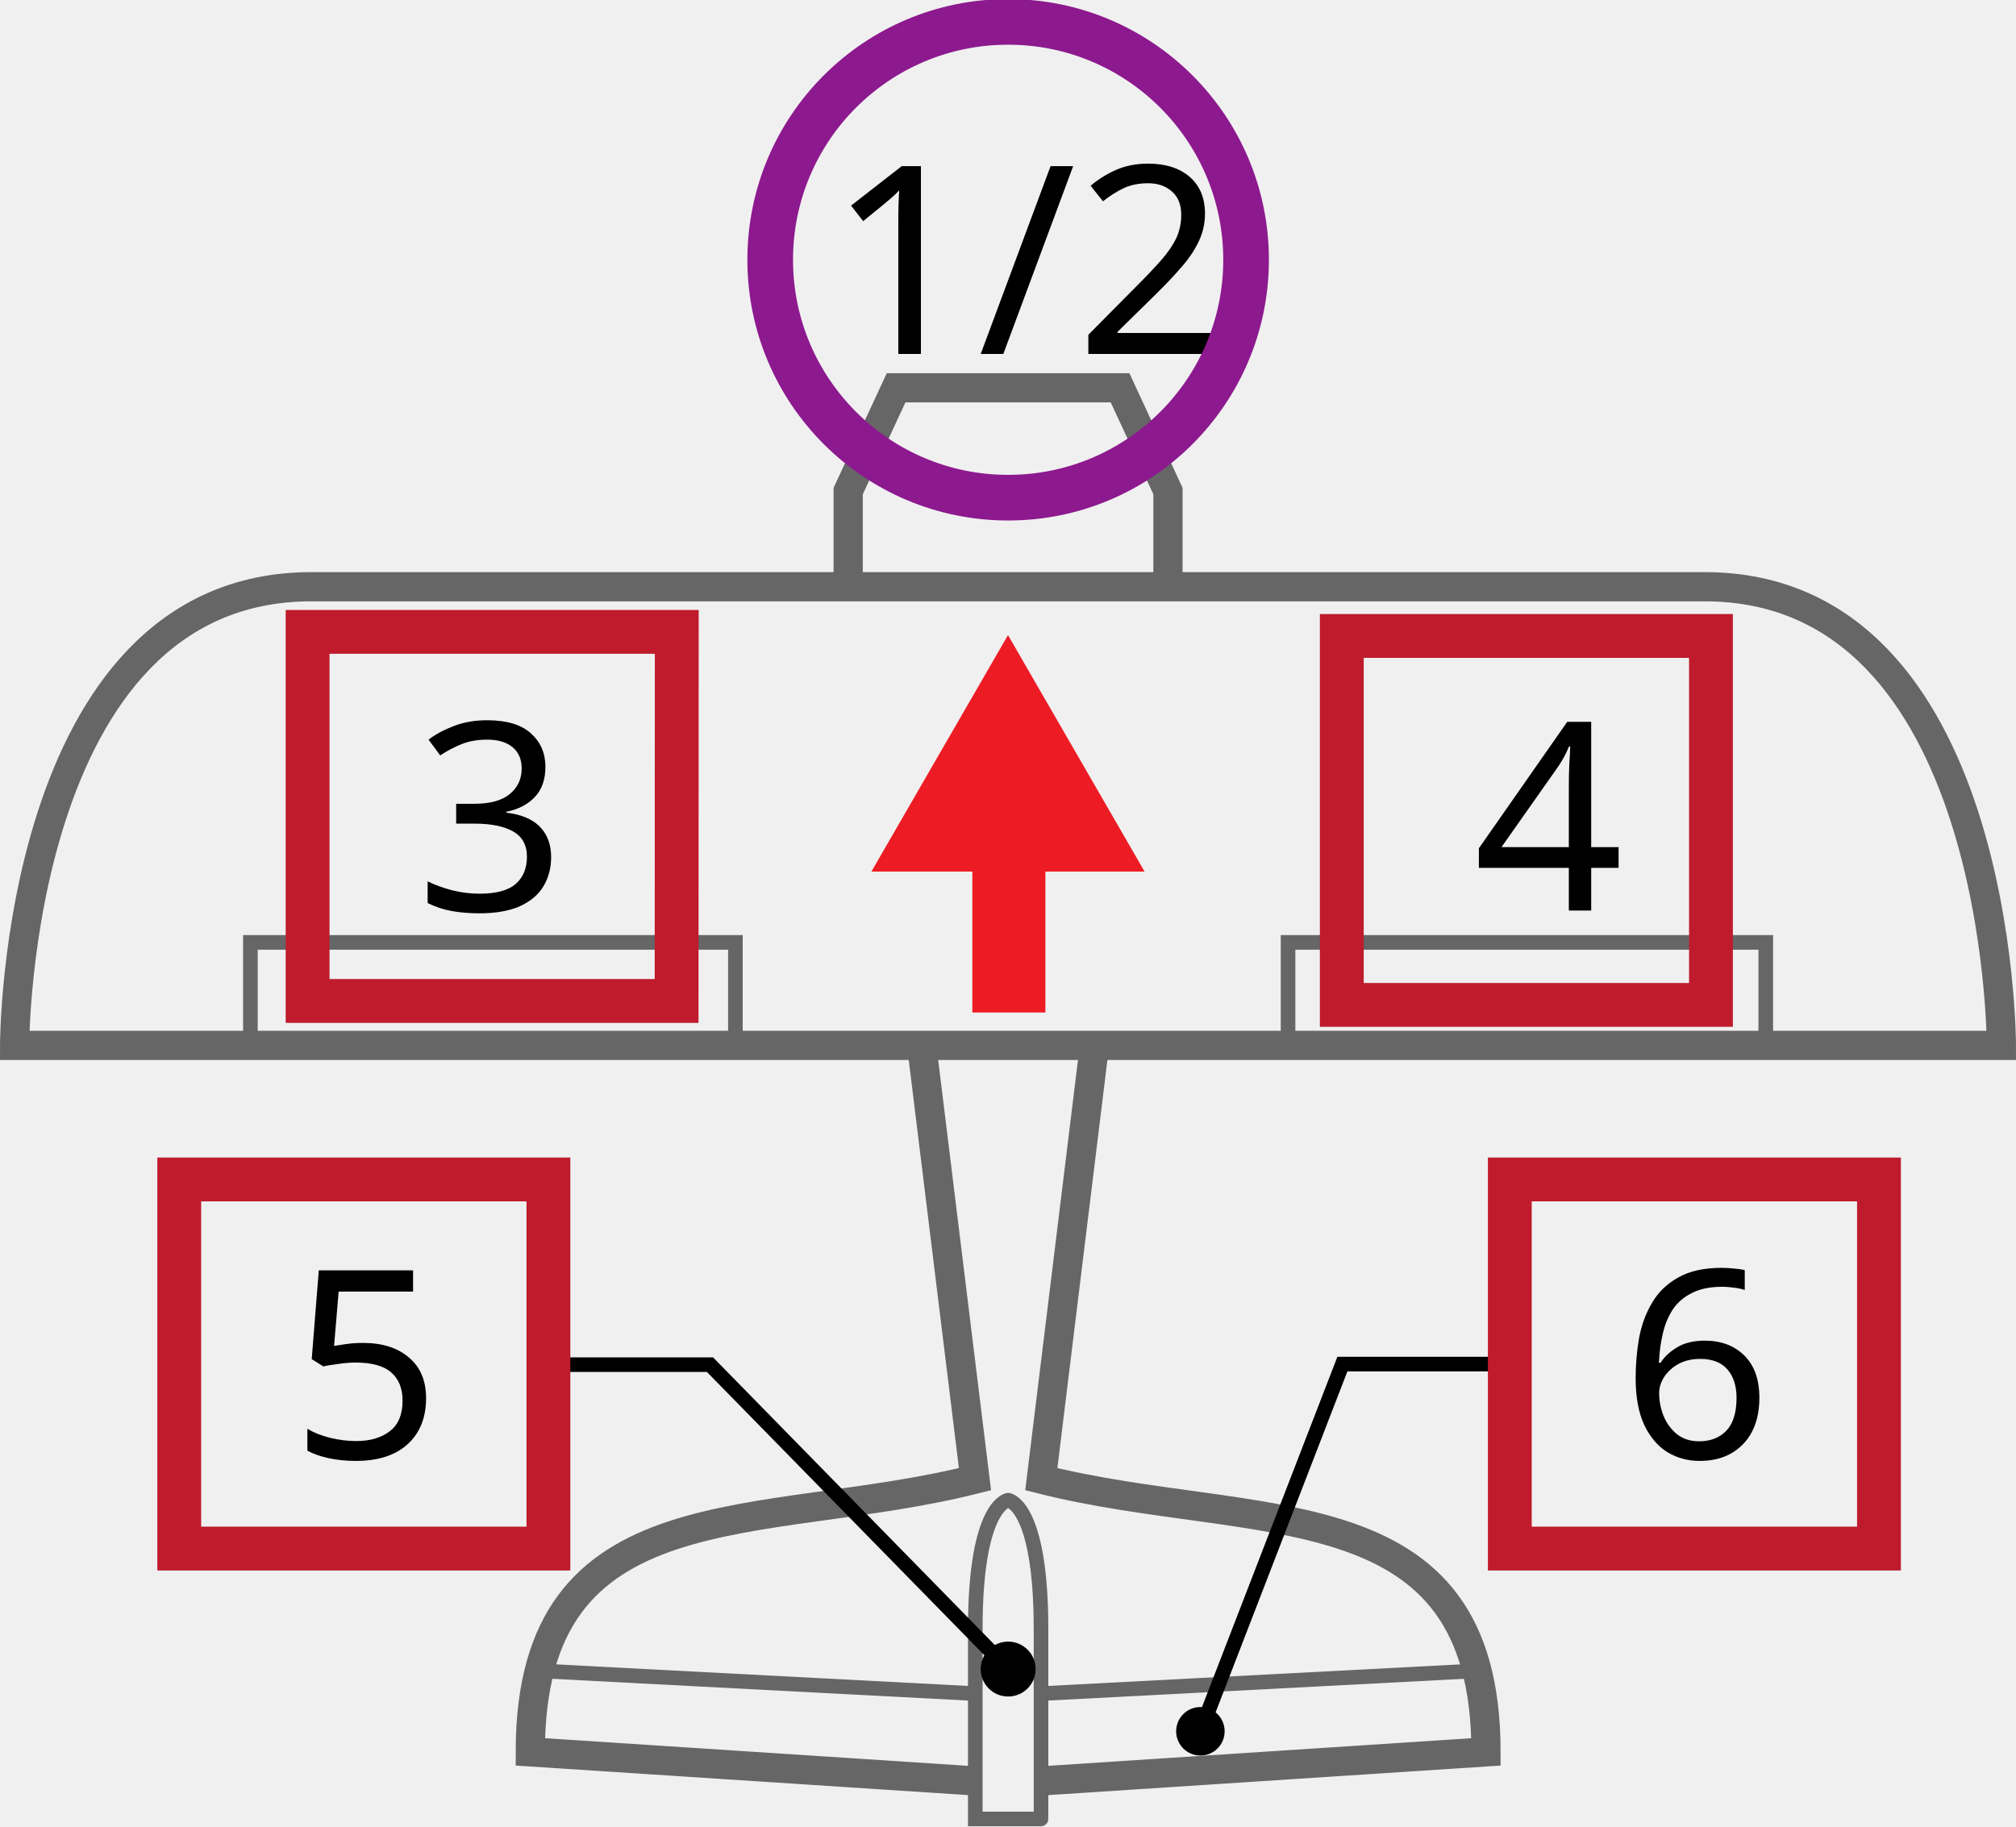
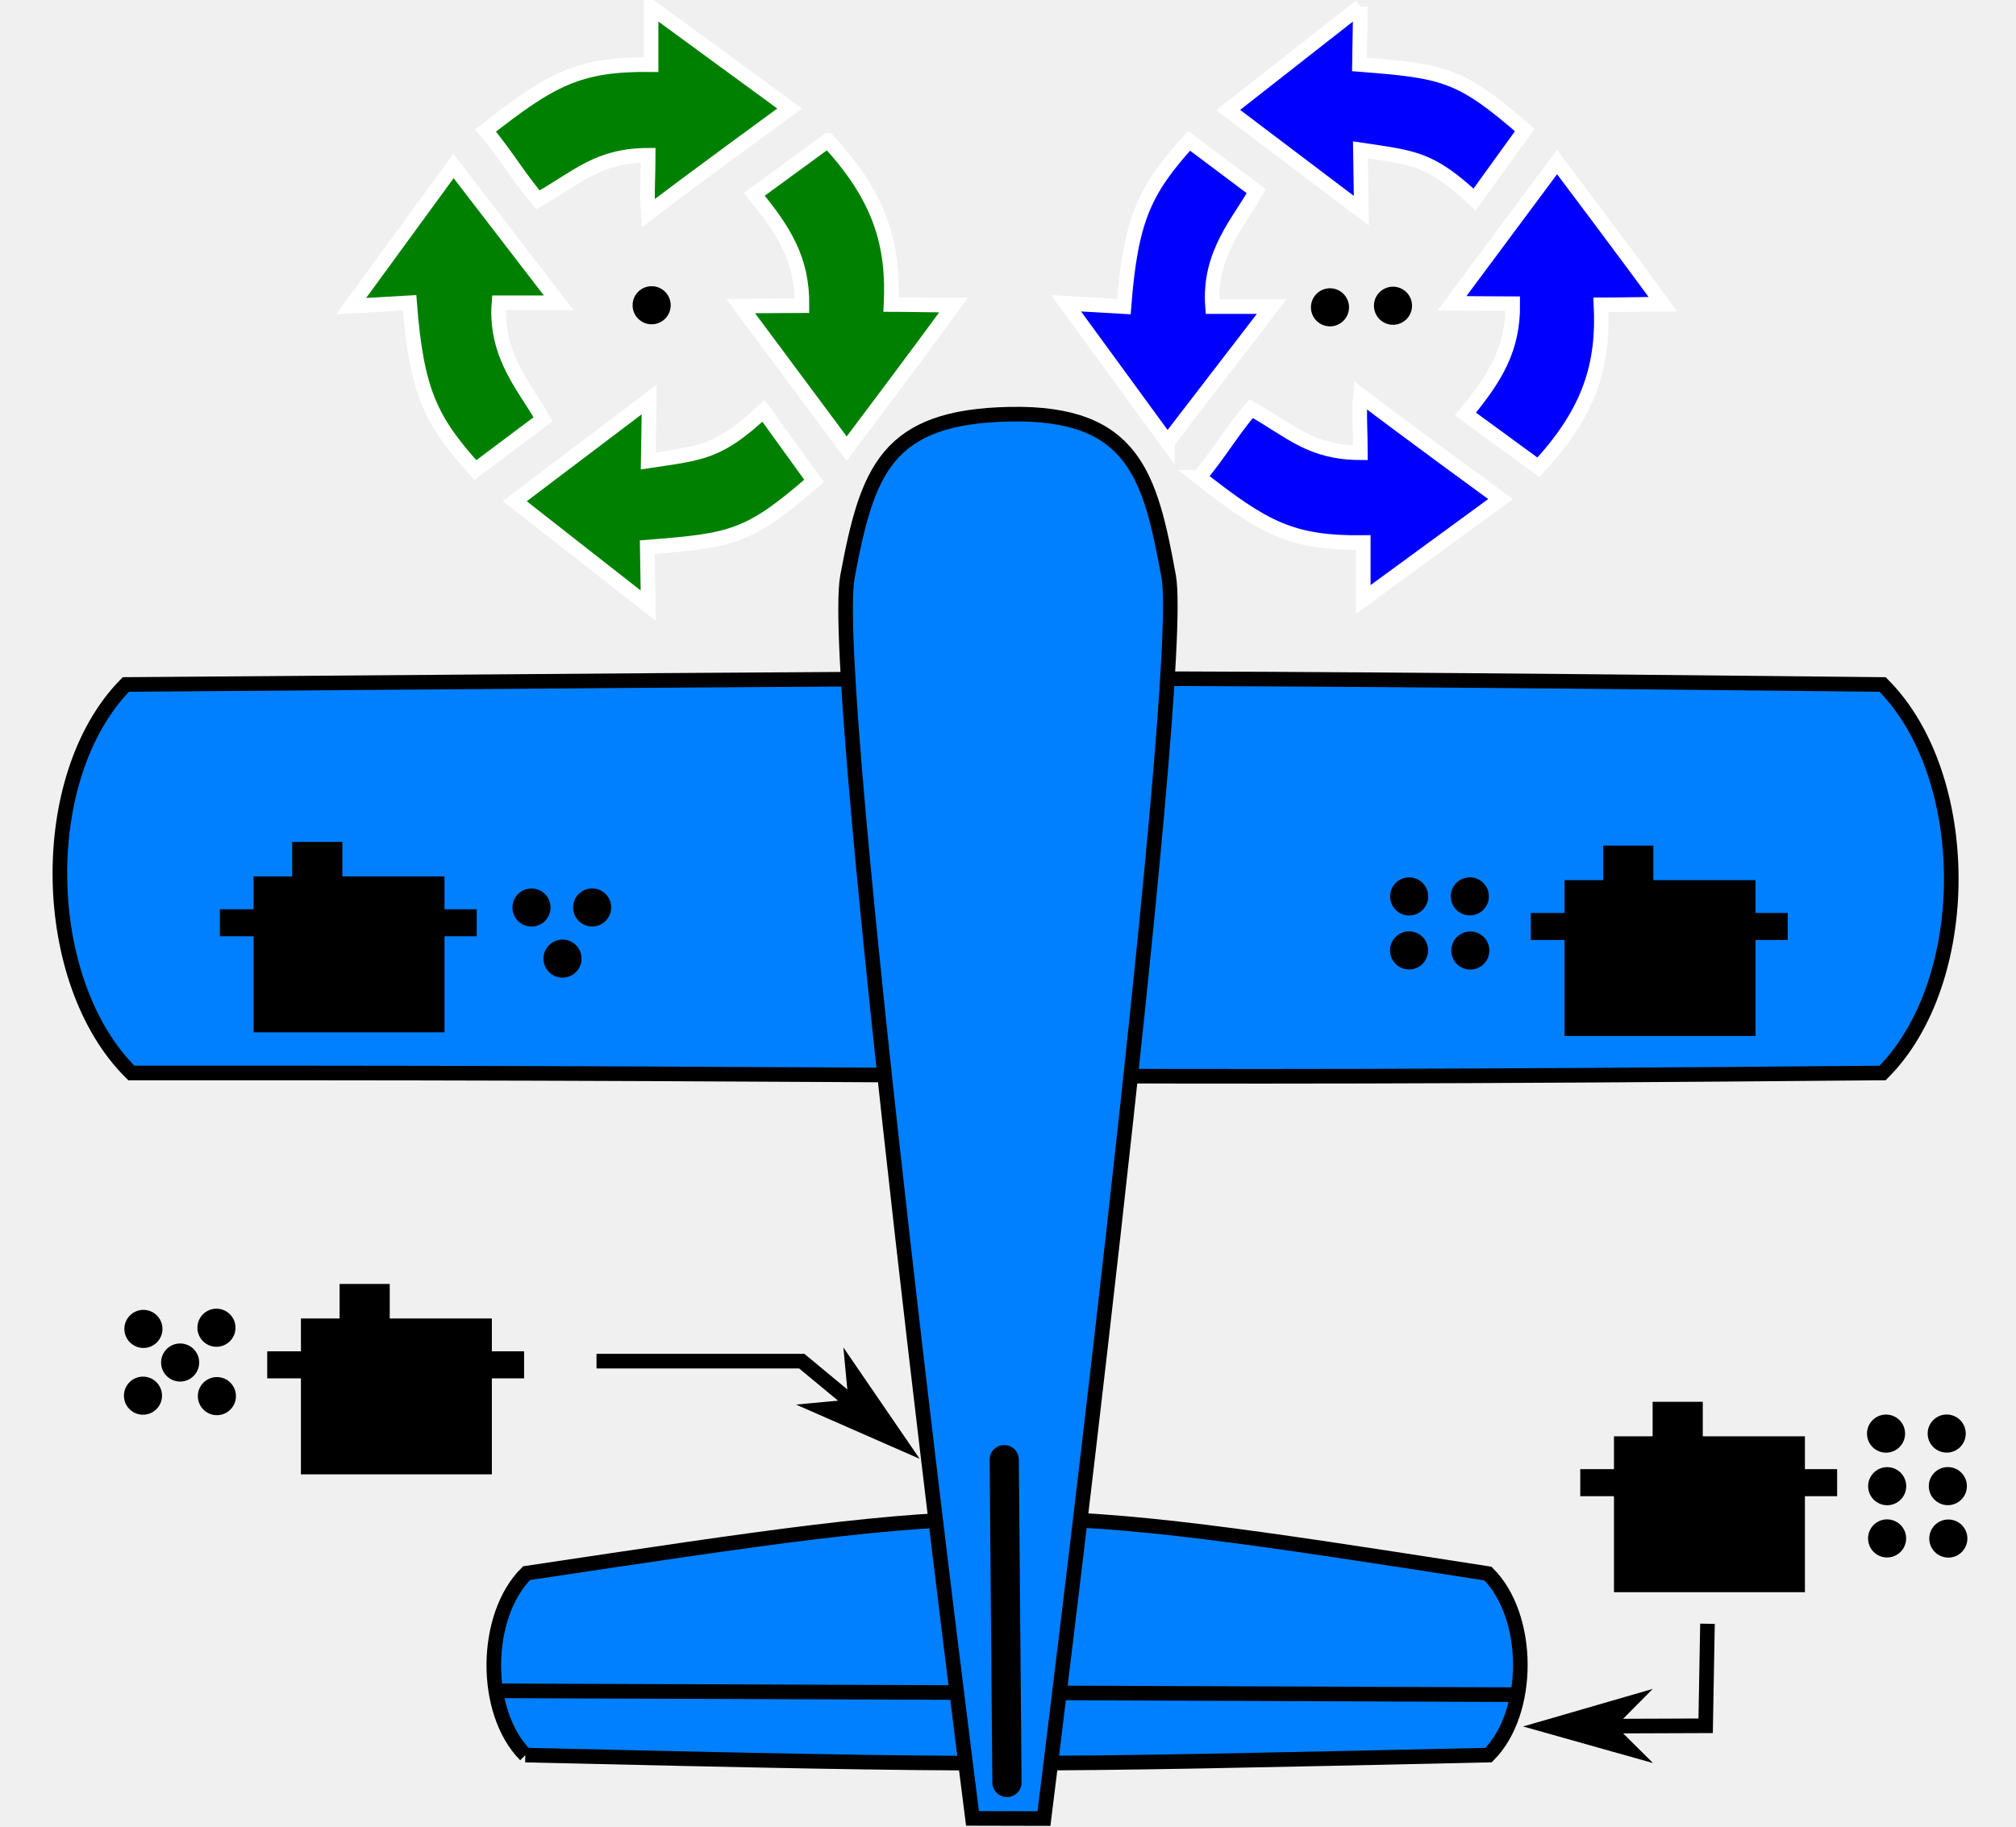
- <svg xmlns="http://www.w3.org/2000/svg" version="1.1" baseProfile="basic" id="AirplaneMix" x="0px" y="0px" width="138px" height="125.03px" viewBox="-20.34 -48.94 138 125.03" xml:space="preserve">
-   <polygon id="Front_Arrow" style="fill:#ED1C24;" points="48.66,-5.46 39.31,10.73 46.22,10.73 46.22,20.38 51.22,20.38 51.22,10.73   58.01,10.73 " />
-   <g id="AirplaneGraphic">
-     <polyline id="ail-l" style="fill:none;stroke:#666666;stroke-miterlimit:10;" points="-3.2,22.63 -3.2,15.58 30,15.58 30,22.63  " />
-     <polyline id="ail-r" style="fill:none;stroke:#666666;stroke-miterlimit:10;" points="100.53,22.63 100.53,15.58 67.83,15.58 67.83,22.63  " />
-     <path id="wing" style="fill:none;stroke:#666666;stroke-width:2;stroke-miterlimit:10;" d="M-19.34,22.63c0,0,0-31.4,20.31-31.4h95.38c20.31,0,20.31,31.4,20.31,31.4H-19.34z" />
-     <path id="fuse-l" style="fill:none;stroke:#666666;stroke-width:2;stroke-miterlimit:10;" d="M46.42,72.99L15.96,71c0-18.32,15.88-15,30.44-18.67l-3.65-29.7" />
-     <path id="fuse-r" style="fill:none;stroke:#666666;stroke-width:2;stroke-miterlimit:10;" d="M54.58,22.63l-3.64,29.7C65.49,56,81.38,52.67,81.38,71l-30.46,1.99" />
-     <line id="elevator-l" style="fill:none;stroke:#666666;stroke-miterlimit:10;" x1="16.58" y1="65.45" x2="46.76" y2="67.03" />
-     <line id="elevator-r" style="fill:none;stroke:#666666;stroke-miterlimit:10;" x1="80.76" y1="65.45" x2="50.57" y2="67.03" />
-     <path id="rudder" style="fill:none;stroke:#666666;stroke-miterlimit:10;" d="M50.92,73.57c0-2.09,0-5.78,0-10.99c0-8.56-2.25-8.81-2.25-8.81s-2.25,0.25-2.25,8.81   s0,13.01,0,13.01h4.5C50.92,75.6,50.92,74.92,50.92,73.57" />
-     <polyline id="nose" style="fill:none;stroke:#666666;stroke-width:2;stroke-miterlimit:10;" points="37.72,-8.77 37.72,-15.32 41,-22.39 56.33,-22.39 59.61,-15.32 59.61,-8.77  " />
+ <svg xmlns="http://www.w3.org/2000/svg" version="1.1" id="AirplaneMix" x="0px" y="0px" width="138px" height="125.03px" viewBox="-20.34 -48.94 138 125.03" xml:space="preserve">
+   <defs id="defs40">
+     <marker orient="auto" refY="0.0" refX="0.0" id="Arrow1Mend" style="overflow:visible;">
+       <path id="path4078" d="M 0.0,0.0 L 5.0,-5.0 L -12.5,0.0 L 5.0,5.0 L 0.0,0.0 z " style="fill-rule:evenodd;stroke:#000000;stroke-width:1.0pt;" transform="scale(0.4) rotate(180) translate(10,0)" />
+     </marker>
+     <marker orient="auto" refY="0.0" refX="0.0" id="Arrow1Mstart" style="overflow:visible">
+       <path id="path4075" d="M 0.0,0.0 L 5.0,-5.0 L -12.5,0.0 L 5.0,5.0 L 0.0,0.0 z " style="fill-rule:evenodd;stroke:#000000;stroke-width:1.0pt" transform="scale(0.4) translate(10,0)" />
+     </marker>
+     <marker orient="auto" refY="0.0" refX="0.0" id="Arrow2Lstart" style="overflow:visible">
+       <path id="path4087" style="fill-rule:evenodd;stroke-width:0.625;stroke-linejoin:round" d="M 8.719,4.034 L -2.207,0.016 L 8.719,-4.002 C 6.973,-1.63 6.983,1.616 8.719,4.034 z " transform="scale(1.1) translate(1,0)" />
+     </marker>
+   </defs>
+   <path style="fill:#0080ff;fill-opacity:1;stroke:#000000;stroke-width:1px;stroke-linecap:butt;stroke-linejoin:miter;stroke-opacity:1" d="m 35.963,120.16 c 32.831,0.754 32.922,0.73 65.933,0 2.924,-2.935 2.89,-9.504 -0.043,-12.429 -32.657,-5.083 -32.635,-5.002 -65.807,-0.027 -2.946,2.926 -3.009,9.51 -0.082,12.456 z" id="path3287" transform="translate(-20.34,-48.94)" />
+   <path style="fill:none;stroke:#000000;stroke-width:1px;stroke-linecap:butt;stroke-linejoin:miter;stroke-opacity:1" d="m 33.642,115.759 70.197,0.265" id="path4059" transform="translate(-20.34,-48.94)" />
+   <g id="g3053" transform="translate(-36.67453,9.36797)">
+     <rect y="42.276" x="124.507" height="1.851" width="17.584" id="rect3204" style="fill:#000000;fill-opacity:1;stroke:none" />
+     <rect y="37.664" x="129.461" height="4.265" width="3.433" id="rect3206" style="fill:#000000;fill-opacity:1;stroke:none" />
+     <rect y="40.028" x="126.815" height="10.671" width="13.07" id="rect3186" style="fill:#000000;fill-opacity:1;stroke:none" />
  </g>
-   <g id="_x31_and2" transform="matrix(1.25,0,0,-1.25,-378.9054,819.7205)">
-     <text transform="matrix(0.8 0 0 -0.8 332.1708 675.5416)" style="font-family:'ArialMT'; font-size:18;">1/2</text>
-     <path id="path5318_1_" style="fill:none;stroke:#8D198F;stroke-width:2.5;stroke-linecap:round;stroke-miterlimit:10;" d="M355.09,680.7c0-7.19-5.83-13.03-13.03-13.03s-13.03,5.84-13.03,13.03   c0,7.2,5.83,13.03,13.03,13.03S355.09,687.89,355.09,680.7z" />
+   <path transform="translate(44.68793,-13.36738)" style="fill:#000000;fill-opacity:1" id="path4033-9-4-2-9-8" d="m 65.458,66.177 a 1.304,1.304 0 1 1 -2.608,0 1.304,1.304 0 1 1 2.608,0 z" />
+   <path transform="translate(48.84073,-13.37102)" style="fill:#000000;fill-opacity:1" id="path4033-9-3-3-5-6" d="m 65.458,66.177 a 1.304,1.304 0 1 1 -2.608,0 1.304,1.304 0 1 1 2.608,0 z" />
+   <path transform="translate(44.68186,-9.79117)" style="fill:#000000;fill-opacity:1" id="path4033-9-1-3-4-5" d="m 65.458,66.177 a 1.304,1.304 0 1 1 -2.608,0 1.304,1.304 0 1 1 2.608,0 z" />
+   <path transform="translate(48.8736,-9.7827)" style="fill:#000000;fill-opacity:1" id="path4033-9-1-3-3-3-0" d="m 65.458,66.177 a 1.304,1.304 0 1 1 -2.608,0 1.304,1.304 0 1 1 2.608,0 z" />
+   <path transform="translate(44.60978,-16.96645)" style="fill:#000000;fill-opacity:1" id="path4033-9-4-2-9-8-2" d="m 65.458,66.177 a 1.304,1.304 0 1 1 -2.608,0 1.304,1.304 0 1 1 2.608,0 z" />
+   <path transform="translate(48.76258,-16.97009)" style="fill:#000000;fill-opacity:1" id="path4033-9-3-3-5-6-8" d="m 65.458,66.177 a 1.304,1.304 0 1 1 -2.608,0 1.304,1.304 0 1 1 2.608,0 z" />
+   <g id="g3053-1" transform="translate(-126.5554,1.300045)">
+     <rect y="42.276" x="124.507" height="1.851" width="17.584" id="rect3204-7" style="fill:#000000;fill-opacity:1;stroke:none" />
+     <rect y="37.664" x="129.461" height="4.265" width="3.433" id="rect3206-4" style="fill:#000000;fill-opacity:1;stroke:none" />
+     <rect y="40.028" x="126.815" height="10.671" width="13.07" id="rect3186-0" style="fill:#000000;fill-opacity:1;stroke:none" />
  </g>
-   <g id="_x33_" transform="translate(-52.834,-63.50076)">
-     <path id="path5276-7" style="fill:none;stroke:#BF1B2C;stroke-width:3;stroke-miterlimit:10;" d="M78.81,83.09H53.55V57.82h25.27L78.81,83.09L78.81,83.09z" />
-     <text transform="matrix(1 0 0 1 60.9546 76.9026)" style="font-family:'ArialMT'; font-size:18;">3</text>
+   <path transform="translate(-74.677,-24.13476)" style="fill:#000000;fill-opacity:1" id="path4033-9-4-2" d="m 65.458,66.177 a 1.304,1.304 0 1 1 -2.608,0 1.304,1.304 0 1 1 2.608,0 z" />
+   <path transform="translate(-69.67682,-24.21564)" style="fill:#000000;fill-opacity:1" id="path4033-9-3-3" d="m 65.458,66.177 a 1.304,1.304 0 1 1 -2.608,0 1.304,1.304 0 1 1 2.608,0 z" />
+   <path transform="translate(-74.70686,-19.56355)" style="fill:#000000;fill-opacity:1" id="path4033-9-1-3" d="m 65.458,66.177 a 1.304,1.304 0 1 1 -2.608,0 1.304,1.304 0 1 1 2.608,0 z" />
+   <path transform="translate(-69.64695,-19.53246)" style="fill:#000000;fill-opacity:1" id="path4033-9-1-3-3" d="m 65.458,66.177 a 1.304,1.304 0 1 1 -2.608,0 1.304,1.304 0 1 1 2.608,0 z" />
+   <path style="fill:#000000;fill-opacity:1" id="path4033-1" d="m 65.458,66.177 a 1.304,1.304 0 1 1 -2.608,0 1.304,1.304 0 1 1 2.608,0 z" transform="translate(-72.16303,-21.83437)" />
+   <path d="m 72.784,-48.501 -9.052,7.092 c 3.043,2.296 6.074,4.602 9.117,6.897 0,0 -0.043,-2.783 -0.065,-4.169 3.671,0.552 4.753,0.552 7.818,3.4 1.148,-1.581 2.285,-3.173 3.432,-4.753 -4.418,-3.844 -5.522,-4.039 -11.315,-4.494 0.022,-1.321 0.065,-3.974 0.065,-3.974 z" id="path3130-4" style="fill:#0000ff;fill-opacity:1;stroke:#ffffff;stroke-width:1;stroke-miterlimit:4;stroke-opacity:1;stroke-dasharray:none" />
+   <path d="m 59.574,-18.671 7.136,-9.279 -4.05,0 c -0.282,-3.681 1.884,-5.847 2.988,-7.904 -1.527,-1.148 -3.064,-2.296 -4.591,-3.443 -3.01,3.335 -3.995,5.284 -4.461,11.348 l -3.963,-0.227 6.941,9.507 z" id="path3137-4" style="fill:#0000ff;fill-opacity:1;stroke:#ffffff;stroke-width:1;stroke-miterlimit:4;stroke-opacity:1;stroke-dasharray:none" />
+   <path d="m 61.75,-16.267 c 4.429,3.476 6.302,4.526 11.229,4.472 l 0,3.898 9.399,-6.876 c 0,0 -6.497,-4.732 -9.593,-7.103 -0.108,1.31 0,2.48 0,3.931 -3.411,-0.011 -4.732,-1.462 -7.482,-3.021 -1.289,1.516 -2.263,3.183 -3.552,4.699 z" id="path3144-7" style="fill:#0000ff;fill-opacity:1;stroke:#ffffff;stroke-width:1;stroke-miterlimit:4;stroke-opacity:1;stroke-dasharray:none" />
+   <path d="m 84.965,-16.949 c -1.57,-1.148 -3.422,-2.501 -4.992,-3.649 2.025,-2.458 3.27,-4.418 3.238,-7.547 -1.451,0 -4.158,-0.032 -4.158,-0.032 l 7.19,-9.669 c 0,0 4.948,6.562 7.244,9.734 -1.299,0 -2.934,0.043 -4.234,0.043 0.195,4.017 -0.704,7.266 -4.288,11.12 z" id="path3151-5" style="fill:#0000ff;fill-opacity:1;stroke:#ffffff;stroke-width:1;stroke-miterlimit:4;stroke-opacity:1;stroke-dasharray:none" />
+   <path style="fill:#008000;fill-opacity:1;stroke:#ffffff;stroke-width:1;stroke-miterlimit:4;stroke-opacity:1;stroke-dasharray:none" d="m 24.033,-7.472 -9.135,-7.157 c 3.071,-2.317 6.13,-4.644 9.201,-6.961 0,0 -0.044,2.808 -0.066,4.207 3.704,-0.557 4.797,-0.557 7.889,-3.431 1.158,1.595 2.306,3.202 3.464,4.797 -4.458,3.879 -5.573,4.076 -11.419,4.535 0.022,1.333 0.066,4.01 0.066,4.01 z" id="path3086" />
+   <path style="fill:#008000;fill-opacity:1;stroke:#ffffff;stroke-width:1;stroke-miterlimit:4;stroke-opacity:1;stroke-dasharray:none" d="m 10.702,-37.576 7.201,9.365 -4.087,0 c -0.284,3.715 1.901,5.901 3.016,7.977 -1.541,1.158 -3.092,2.317 -4.633,3.475 -3.038,-3.366 -4.032,-5.332 -4.502,-11.452 l -3.999,0.229 7.004,-9.594 z" id="path3093" />
+   <path style="fill:#008000;fill-opacity:1;stroke:#ffffff;stroke-width:1;stroke-miterlimit:4;stroke-opacity:1;stroke-dasharray:none" d="m 12.898,-40.002 c 4.469,-3.508 6.36,-4.568 11.331,-4.513 l 0,-3.934 9.485,6.939 c 0,0 -6.556,4.775 -9.681,7.168 -0.109,-1.322 0,-2.502 0,-3.967 -3.442,0.011 -4.775,1.475 -7.551,3.049 -1.3,-1.53 -2.284,-3.213 -3.584,-4.742 z" id="path3100-8" />
+   <path style="fill:#008000;fill-opacity:1;stroke:#ffffff;stroke-width:1;stroke-miterlimit:4;stroke-opacity:1;stroke-dasharray:none" d="m 36.326,-39.314 c -1.584,1.158 -3.453,2.524 -5.037,3.682 2.043,2.48 3.3,4.458 3.267,7.616 -1.464,0 -4.196,0.033 -4.196,0.033 l 7.256,9.758 c 0,0 4.994,-6.622 7.31,-9.823 -1.311,0 -2.961,-0.044 -4.272,-0.044 0.197,-4.054 -0.71,-7.332 -4.327,-11.222 z" id="path3107" />
+   <path transform="translate(6.546173,-94.07676)" style="fill:#000000;fill-opacity:1" id="path4033-9" d="m 65.458,66.177 a 1.304,1.304 0 1 1 -2.608,0 1.304,1.304 0 1 1 2.608,0 z" />
+   <path transform="translate(10.85953,-94.18564)" style="fill:#000000;fill-opacity:1" id="path4033-9-5" d="m 65.458,66.177 a 1.304,1.304 0 1 1 -2.608,0 1.304,1.304 0 1 1 2.608,0 z" />
+   <path transform="translate(-39.88795,-94.21856)" style="fill:#000000;fill-opacity:1" id="path4033-9-42" d="m 65.458,66.177 a 1.304,1.304 0 1 1 -2.608,0 1.304,1.304 0 1 1 2.608,0 z" />
+   <path style="fill:#0080ff;fill-opacity:1;stroke:#000000;stroke-width:1px;stroke-linecap:butt;stroke-linejoin:miter;stroke-opacity:1" d="m -11.724,-2.078 c 61.11,-0.446 61.19,-0.622 120.252,0 6.269,6.269 6.269,20.329 0,26.598 -60.098,0.534 -59.956,-0.041 -119.877,0 -6.314,-6.225 -6.6,-20.284 -0.375,-26.598 z" id="path3285" />
+   <path style="fill:#0080ff;fill-opacity:1;stroke:#000000;stroke-width:1px;stroke-linecap:butt;stroke-linejoin:miter;stroke-opacity:1" d="m 66.569,124.496 c 0,0 -9.918,-77.761 -8.557,-85.027 1.361,-7.266 2.657,-10.95 11.126,-11.112 8.468,-0.163 9.603,4.216 10.861,11.112 1.257,6.897 -8.538,85.038 -8.538,85.038 z" id="path4057" transform="translate(-20.34,-48.94)" />
+   <g id="g3053-1-9" transform="translate(-129.7981,-28.96385)">
+     <rect y="42.276" x="124.507" height="1.851" width="17.584" id="rect3204-7-4" style="fill:#000000;fill-opacity:1;stroke:none" />
+     <rect y="37.664" x="129.461" height="4.265" width="3.433" id="rect3206-4-8" style="fill:#000000;fill-opacity:1;stroke:none" />
+     <rect y="40.028" x="126.815" height="10.671" width="13.07" id="rect3186-0-8" style="fill:#000000;fill-opacity:1;stroke:none" />
  </g>
-   <g id="_x34_">
-     <path id="path5276" style="fill:none;stroke:#BF1B2C;stroke-width:3;stroke-miterlimit:10;" d="M96.78,19.86H71.51V-5.4h25.27V19.86L96.78,19.86z" />
-     <text transform="matrix(1 0 0 1 80.5186 13.4008)" style="font-family:'ArialMT'; font-size:18;">4</text>
+   <path transform="translate(-48.11304,-52.98564)" style="fill:#000000;fill-opacity:1" id="path4033-9-4" d="m 65.458,66.177 a 1.304,1.304 0 1 1 -2.608,0 1.304,1.304 0 1 1 2.608,0 z" />
+   <path transform="translate(-43.96023,-52.98929)" style="fill:#000000;fill-opacity:1" id="path4033-9-3" d="m 65.458,66.177 a 1.304,1.304 0 1 1 -2.608,0 1.304,1.304 0 1 1 2.608,0 z" />
+   <path transform="translate(-45.98871,-49.48556)" style="fill:#000000;fill-opacity:1" id="path4033-9-1" d="m 65.458,66.177 a 1.304,1.304 0 1 1 -2.608,0 1.304,1.304 0 1 1 2.608,0 z" />
+   <path transform="translate(11.96656,-53.74428)" style="fill:#000000;fill-opacity:1" id="path4033-9-4-2-9" d="m 65.458,66.177 a 1.304,1.304 0 1 1 -2.608,0 1.304,1.304 0 1 1 2.608,0 z" />
+   <path transform="translate(16.11936,-53.74792)" style="fill:#000000;fill-opacity:1" id="path4033-9-3-3-5" d="m 65.458,66.177 a 1.304,1.304 0 1 1 -2.608,0 1.304,1.304 0 1 1 2.608,0 z" />
+   <path transform="translate(11.96049,-50.0486)" style="fill:#000000;fill-opacity:1" id="path4033-9-1-3-4" d="m 65.458,66.177 a 1.304,1.304 0 1 1 -2.608,0 1.304,1.304 0 1 1 2.608,0 z" />
+   <path transform="translate(16.15223,-50.04013)" style="fill:#000000;fill-opacity:1" id="path4033-9-1-3-3-3" d="m 65.458,66.177 a 1.304,1.304 0 1 1 -2.608,0 1.304,1.304 0 1 1 2.608,0 z" />
+   <g id="g3053-1-9-2" transform="translate(-40.05761,-28.71054)">
+     <rect y="42.276" x="124.507" height="1.851" width="17.584" id="rect3204-7-4-4" style="fill:#000000;fill-opacity:1;stroke:none" />
+     <rect y="37.664" x="129.461" height="4.265" width="3.433" id="rect3206-4-8-5" style="fill:#000000;fill-opacity:1;stroke:none" />
+     <rect y="40.028" x="126.815" height="10.671" width="13.07" id="rect3186-0-8-5" style="fill:#000000;fill-opacity:1;stroke:none" />
  </g>
-   <g id="_x35_">
-     <polyline id="polyline40" style="fill:none;stroke:#000000;stroke-miterlimit:10;" points="48.67,65.33 28.26,44.49 17.37,44.49  " />
-     <path id="path5276-7_1_" style="fill:none;stroke:#BF1B2C;stroke-width:3;stroke-miterlimit:10;" d="M17.2,57.08H-8.07V31.81H17.2V57.08z" />
-     <circle id="circle62" cx="48.67" cy="65.33" r="1.88" />
-     <text transform="matrix(1 0 0 1 -0.4399 50.8921)" style="font-family:'ArialMT'; font-size:18;">5</text>
-   </g>
-   <g id="_x36_">
-     <polyline id="polyline42" style="fill:none;stroke:#000000;stroke-miterlimit:10;" points="61.83,69.6 71.55,44.45 83.02,44.45  " />
-     <path id="path5276-7_2_" style="fill:none;stroke:#BF1B2C;stroke-width:3;stroke-miterlimit:10;" d="M108.28,57.08H83.01V31.81h25.27V57.08z" />
-     <circle id="circle64" cx="61.83" cy="69.59" r="1.66" />
-     <text transform="matrix(1 0 0 1 90.6397 50.8921)" style="font-family:'ArialMT'; font-size:18;">6</text>
-   </g>
+   <path style="fill:none;stroke:#000000;stroke-width:1px;stroke-linecap:butt;stroke-linejoin:miter;stroke-opacity:1;marker-start:url(#Arrow1Mstart)" d="m 106.229,118.193 10.527,-0.039 0.125,-6.985" id="path4063" transform="translate(-20.34,-48.94)" />
+   <path style="fill:none;stroke:#000000;stroke-width:2;stroke-linecap:round;stroke-linejoin:miter;stroke-opacity:1;stroke-miterlimit:4;stroke-dasharray:none" d="M 68.929,122.033 68.742,99.931" id="path4695" transform="translate(-20.34,-48.94)" />
+   <path style="fill:none;stroke:#000000;stroke-width:1px;stroke-linecap:butt;stroke-linejoin:miter;stroke-opacity:1;marker-end:url(#Arrow1Mend)" d="m 40.833,93.188 14.048,0 6.556,5.432" id="path4697" transform="translate(-20.34,-48.94)" />
</svg>
